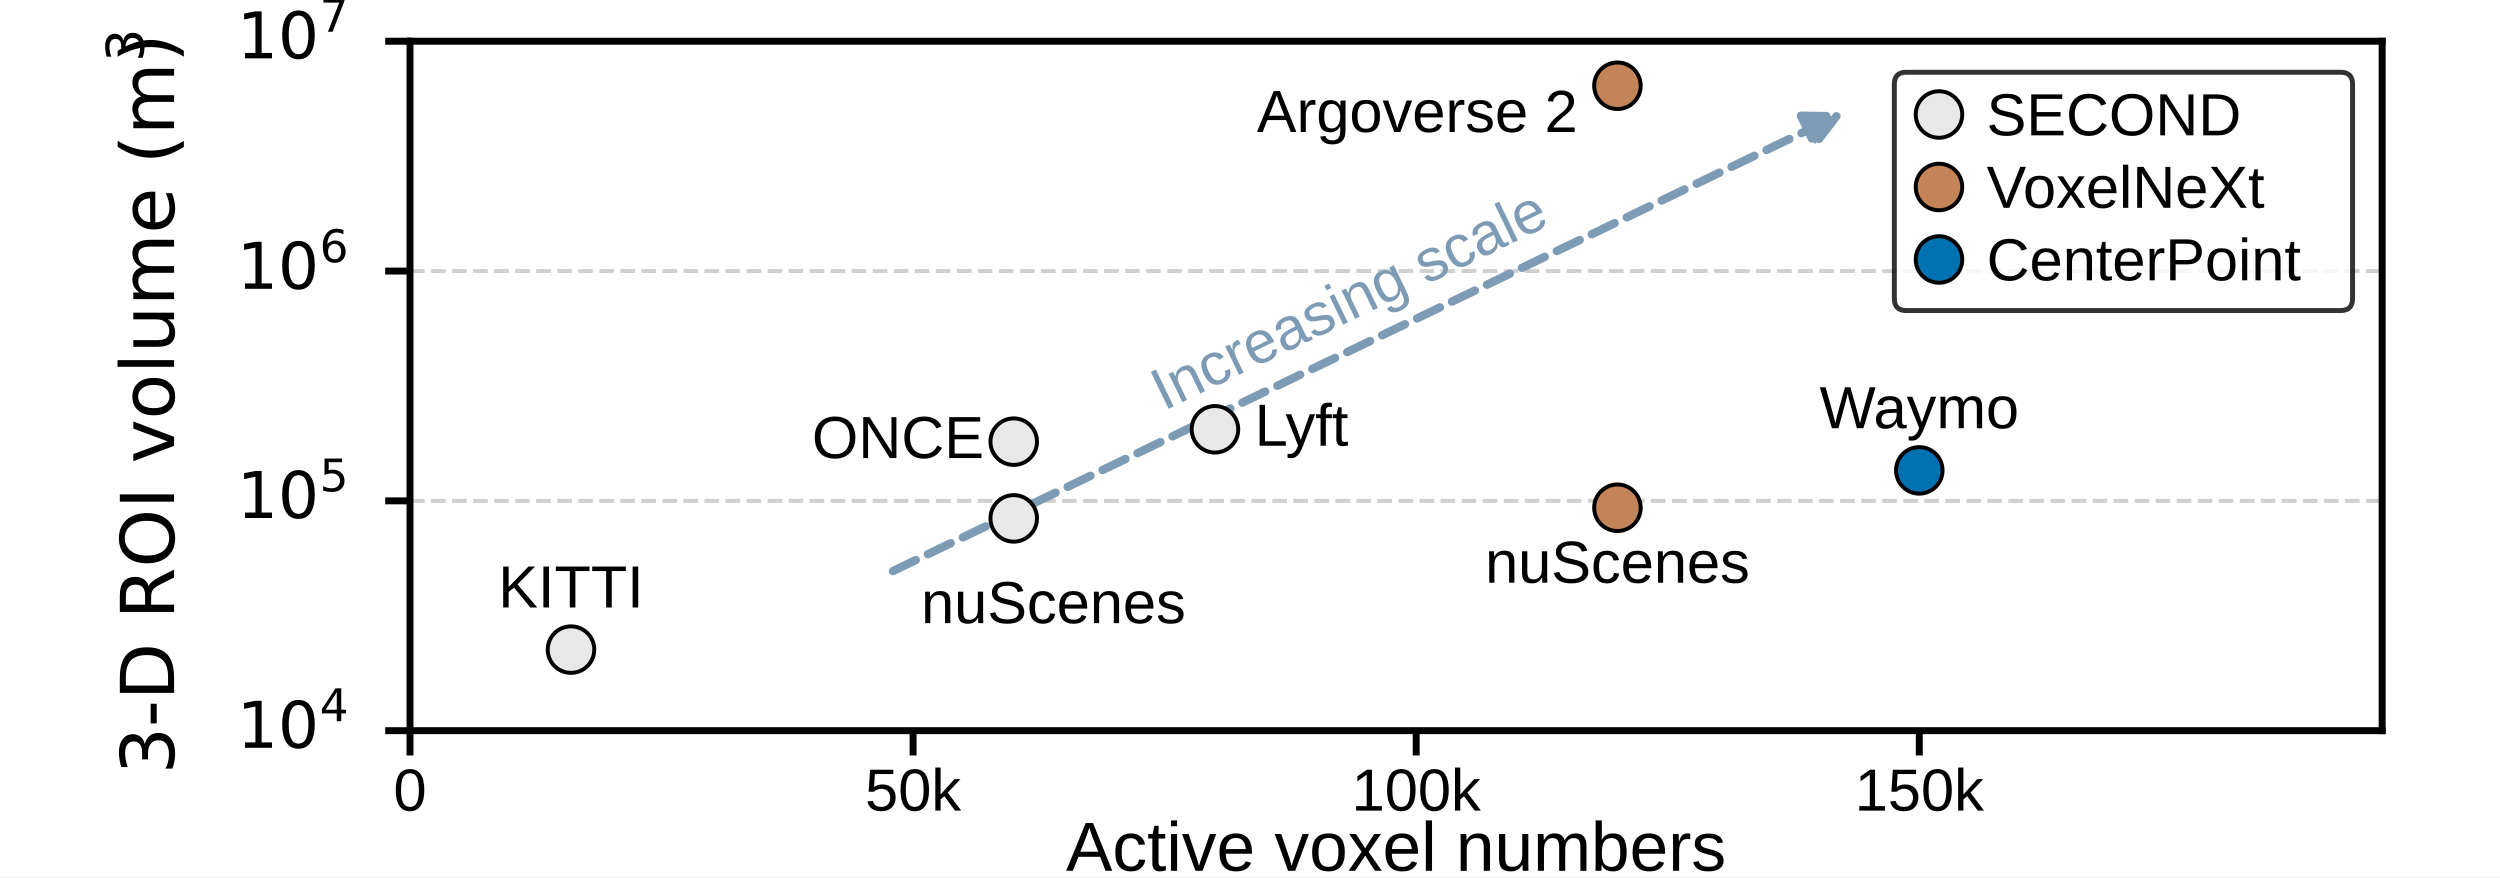
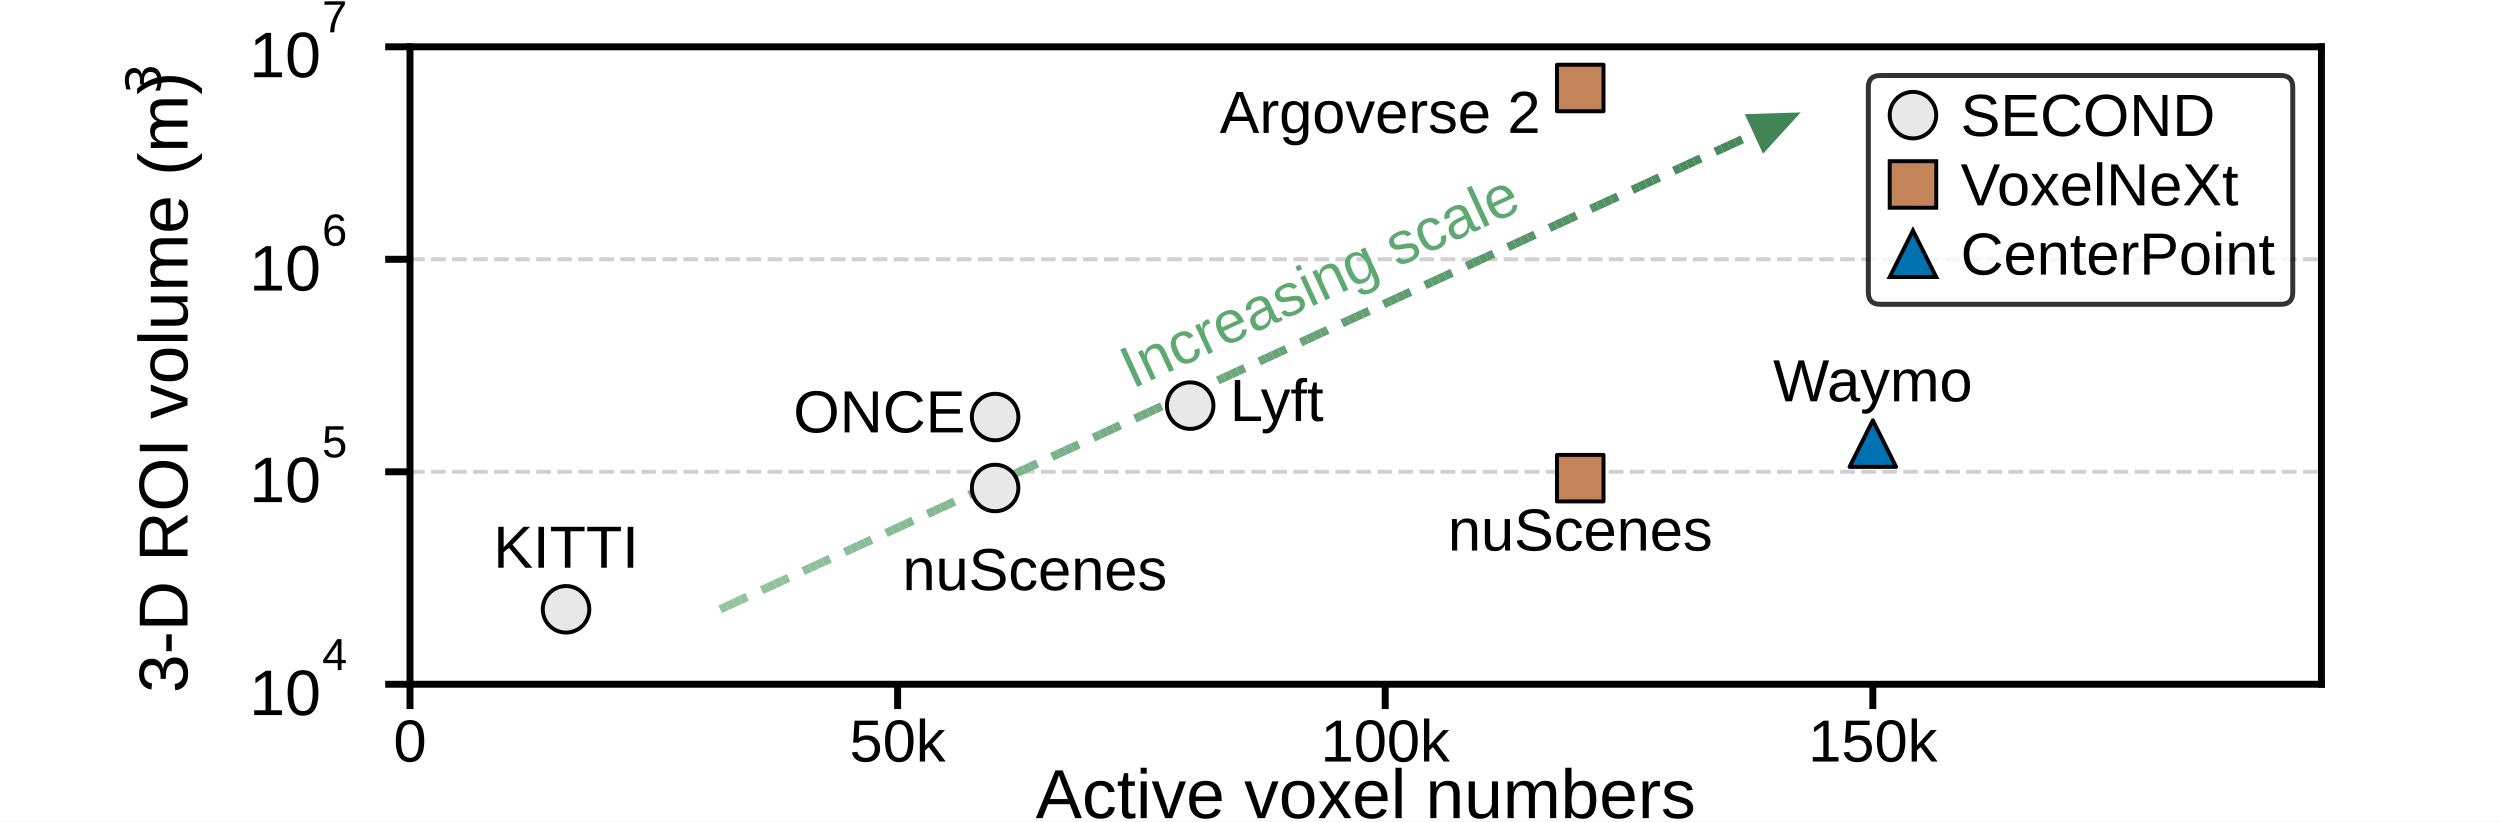
- <svg xmlns="http://www.w3.org/2000/svg" xmlns:xlink="http://www.w3.org/1999/xlink" width="252pt" height="88.416pt" viewBox="0 0 252 88.416" version="1.1">
+ <svg xmlns="http://www.w3.org/2000/svg" xmlns:xlink="http://www.w3.org/1999/xlink" width="252pt" height="82.8pt" viewBox="0 0 252 82.8" version="1.1">
  <defs>
    <style type="text/css">*{stroke-linejoin: round; stroke-linecap: butt}</style>
  </defs>
  <g id="figure_1">
    <g id="patch_1">
-       <path d="M 0 88.416  L 252 88.416  L 252 0  L 0 0  z " style="fill: #ffffff" />
+       <path d="M 0 82.8  L 252 82.8  L 252 0  L 0 0  z " style="fill: #ffffff" />
    </g>
    <g id="axes_1">
      <g id="patch_2">
-         <path d="M 41.328 73.651  L 240.12 73.651  L 240.12 4.156  L 41.328 4.156  z " style="fill: #ffffff" />
+         <path d="M 41.328 68.972  L 234 68.972  L 234 4.72  L 41.328 4.72  z " style="fill: #ffffff" />
      </g>
      <g id="matplotlib.axis_1">
        <g id="xtick_1">
          <g id="line2d_1">
            <defs>
-               <path id="m7e3ce331c2" d="M 0 0  L 0 2.5  " style="stroke: #000000; stroke-width: 0.7" />
+               <path id="md76d620e0d" d="M 0 0  L 0 2.5  " style="stroke: #000000; stroke-width: 0.7" />
            </defs>
            <g>
-               <use xlink:href="#m7e3ce331c2" x="41.328" y="73.651" style="stroke: #000000; stroke-width: 0.7" />
+               <use xlink:href="#md76d620e0d" x="41.328" y="68.972" style="stroke: #000000; stroke-width: 0.7" />
            </g>
          </g>
          <g id="text_1">
-             <text style="font: 6px 'Arial', 'Helvetica', 'DejaVu Sans', sans-serif; text-anchor: middle" x="41.328" y="81.71" transform="rotate(-0 41.328 81.70959)">0</text>
+             <text style="font: 6px 'Arial', 'Helvetica', 'DejaVu Sans', sans-serif; text-anchor: middle" x="41.328" y="76.767" transform="rotate(-0 41.328 76.76709)">0</text>
          </g>
        </g>
        <g id="xtick_2">
          <g id="line2d_2">
            <g>
-               <use xlink:href="#m7e3ce331c2" x="92.04" y="73.651" style="stroke: #000000; stroke-width: 0.7" />
+               <use xlink:href="#md76d620e0d" x="90.479" y="68.972" style="stroke: #000000; stroke-width: 0.7" />
            </g>
          </g>
          <g id="text_2">
-             <text style="font: 6px 'Arial', 'Helvetica', 'DejaVu Sans', sans-serif; text-anchor: middle" x="92.04" y="81.71" transform="rotate(-0 92.04024 81.70959)">50k</text>
+             <text style="font: 6px 'Arial', 'Helvetica', 'DejaVu Sans', sans-serif; text-anchor: middle" x="90.479" y="76.767" transform="rotate(-0 90.47902 76.76709)">50k</text>
          </g>
        </g>
        <g id="xtick_3">
          <g id="line2d_3">
            <g>
-               <use xlink:href="#m7e3ce331c2" x="142.752" y="73.651" style="stroke: #000000; stroke-width: 0.7" />
+               <use xlink:href="#md76d620e0d" x="139.63" y="68.972" style="stroke: #000000; stroke-width: 0.7" />
            </g>
          </g>
          <g id="text_3">
-             <text style="font: 6px 'Arial', 'Helvetica', 'DejaVu Sans', sans-serif; text-anchor: middle" x="142.752" y="81.71" transform="rotate(-0 142.7525 81.70959)">100k</text>
+             <text style="font: 6px 'Arial', 'Helvetica', 'DejaVu Sans', sans-serif; text-anchor: middle" x="139.63" y="76.767" transform="rotate(-0 139.63 76.76709)">100k</text>
          </g>
        </g>
        <g id="xtick_4">
          <g id="line2d_4">
            <g>
-               <use xlink:href="#m7e3ce331c2" x="193.465" y="73.651" style="stroke: #000000; stroke-width: 0.7" />
+               <use xlink:href="#md76d620e0d" x="188.781" y="68.972" style="stroke: #000000; stroke-width: 0.7" />
            </g>
          </g>
          <g id="text_4">
-             <text style="font: 6px 'Arial', 'Helvetica', 'DejaVu Sans', sans-serif; text-anchor: middle" x="193.465" y="81.71" transform="rotate(-0 193.4647 81.70959)">150k</text>
+             <text style="font: 6px 'Arial', 'Helvetica', 'DejaVu Sans', sans-serif; text-anchor: middle" x="188.781" y="76.767" transform="rotate(-0 188.7811 76.76709)">150k</text>
          </g>
        </g>
        <g id="text_5">
-           <text style="font: 7px 'Arial', 'Helvetica', 'DejaVu Sans', sans-serif; text-anchor: middle" x="140.724" y="87.776" transform="rotate(-0 140.724 87.77631)">Active voxel numbers</text>
+           <text style="font: 7px 'Arial', 'Helvetica', 'DejaVu Sans', sans-serif; text-anchor: middle" x="137.664" y="82.47" transform="rotate(-0 137.664 82.47006)">Active voxel numbers</text>
        </g>
      </g>
      <g id="matplotlib.axis_2">
        <g id="ytick_1">
          <g id="line2d_5">
-             <path d="M 41.328 73.651  L 240.12 73.651  " clip-path="url(#p920e48d91f)" style="fill: none; stroke-dasharray: 1.48,0.64; stroke-dashoffset: 0; stroke: #d0d0d0; stroke-width: 0.4" />
+             <path d="M 41.328 68.972  L 234 68.972  " clip-path="url(#pfaf5329a5a)" style="fill: none; stroke-dasharray: 1.48,0.64; stroke-dashoffset: 0; stroke: #d0d0d0; stroke-width: 0.4" />
          </g>
          <g id="line2d_6">
            <defs>
-               <path id="m66a79e9155" d="M 0 0  L -2.5 0  " style="stroke: #000000; stroke-width: 0.7" />
+               <path id="mfd0d917843" d="M 0 0  L -2.5 0  " style="stroke: #000000; stroke-width: 0.7" />
            </defs>
            <g>
-               <use xlink:href="#m66a79e9155" x="41.328" y="73.651" style="stroke: #000000; stroke-width: 0.7" />
+               <use xlink:href="#mfd0d917843" x="41.328" y="68.972" style="stroke: #000000; stroke-width: 0.7" />
            </g>
          </g>
          <g id="text_6">
-             <g transform="translate(23.888 76.12002)">
+             <g transform="translate(25.123 72.29146)">
              <text>
-                 <tspan style="font: 6.5px 'DejaVu Sans'" x="0 4.135" y="-0.744">10</tspan>
-                 <tspan style="font: 4.55px 'DejaVu Sans'" x="8.338" y="-3.423">4</tspan>
+                 <tspan style="font: 6.5px 'Arial'" x="0 3.615" y="-0.211">10</tspan>
+                 <tspan style="font: 4.55px 'Arial'" x="7.343" y="-4.741">4</tspan>
              </text>
            </g>
          </g>
        </g>
        <g id="ytick_2">
          <g id="line2d_7">
-             <path d="M 41.328 50.486  L 240.12 50.486  " clip-path="url(#p920e48d91f)" style="fill: none; stroke-dasharray: 1.48,0.64; stroke-dashoffset: 0; stroke: #d0d0d0; stroke-width: 0.4" />
+             <path d="M 41.328 47.555  L 234 47.555  " clip-path="url(#pfaf5329a5a)" style="fill: none; stroke-dasharray: 1.48,0.64; stroke-dashoffset: 0; stroke: #d0d0d0; stroke-width: 0.4" />
          </g>
          <g id="line2d_8">
            <g>
-               <use xlink:href="#m66a79e9155" x="41.328" y="50.486" style="stroke: #000000; stroke-width: 0.7" />
+               <use xlink:href="#mfd0d917843" x="41.328" y="47.555" style="stroke: #000000; stroke-width: 0.7" />
            </g>
          </g>
          <g id="text_7">
-             <g transform="translate(23.888 52.95503)">
+             <g transform="translate(25.123 50.87386)">
              <text>
-                 <tspan style="font: 6.5px 'DejaVu Sans'" x="0 4.135" y="-0.744">10</tspan>
-                 <tspan style="font: 4.55px 'DejaVu Sans'" x="8.338" y="-3.423">5</tspan>
+                 <tspan style="font: 6.5px 'Arial'" x="0 3.615" y="-0.254">10</tspan>
+                 <tspan style="font: 4.55px 'Arial'" x="7.343" y="-4.784">5</tspan>
              </text>
            </g>
          </g>
        </g>
        <g id="ytick_3">
          <g id="line2d_9">
-             <path d="M 41.328 27.321  L 240.12 27.321  " clip-path="url(#p920e48d91f)" style="fill: none; stroke-dasharray: 1.48,0.64; stroke-dashoffset: 0; stroke: #d0d0d0; stroke-width: 0.4" />
+             <path d="M 41.328 26.137  L 234 26.137  " clip-path="url(#pfaf5329a5a)" style="fill: none; stroke-dasharray: 1.48,0.64; stroke-dashoffset: 0; stroke: #d0d0d0; stroke-width: 0.4" />
          </g>
          <g id="line2d_10">
            <g>
-               <use xlink:href="#m66a79e9155" x="41.328" y="27.321" style="stroke: #000000; stroke-width: 0.7" />
+               <use xlink:href="#mfd0d917843" x="41.328" y="26.137" style="stroke: #000000; stroke-width: 0.7" />
            </g>
          </g>
          <g id="text_8">
-             <g transform="translate(23.888 29.79004)">
+             <g transform="translate(25.123 29.48876)">
              <text>
-                 <tspan style="font: 6.5px 'DejaVu Sans'" x="0 4.135" y="-0.678">10</tspan>
-                 <tspan style="font: 4.55px 'DejaVu Sans'" x="8.338" y="-3.358">6</tspan>
+                 <tspan style="font: 6.5px 'Arial'" x="0 3.615" y="-0.2">10</tspan>
+                 <tspan style="font: 4.55px 'Arial'" x="7.343" y="-4.73">6</tspan>
              </text>
            </g>
          </g>
        </g>
        <g id="ytick_4">
          <g id="line2d_11">
-             <path d="M 41.328 4.156  L 240.12 4.156  " clip-path="url(#p920e48d91f)" style="fill: none; stroke-dasharray: 1.48,0.64; stroke-dashoffset: 0; stroke: #d0d0d0; stroke-width: 0.4" />
+             <path d="M 41.328 4.72  L 234 4.72  " clip-path="url(#pfaf5329a5a)" style="fill: none; stroke-dasharray: 1.48,0.64; stroke-dashoffset: 0; stroke: #d0d0d0; stroke-width: 0.4" />
          </g>
          <g id="line2d_12">
            <g>
-               <use xlink:href="#m66a79e9155" x="41.328" y="4.156" style="stroke: #000000; stroke-width: 0.7" />
+               <use xlink:href="#mfd0d917843" x="41.328" y="4.72" style="stroke: #000000; stroke-width: 0.7" />
            </g>
          </g>
          <g id="text_9">
-             <g transform="translate(23.888 6.625044)">
+             <g transform="translate(25.123 8.038663)">
              <text>
-                 <tspan style="font: 6.5px 'DejaVu Sans'" x="0 4.135" y="-0.744">10</tspan>
-                 <tspan style="font: 4.55px 'DejaVu Sans'" x="8.338" y="-3.423">7</tspan>
+                 <tspan style="font: 6.5px 'Arial'" x="0 3.615" y="-0.254">10</tspan>
+                 <tspan style="font: 4.55px 'Arial'" x="7.343" y="-4.784">7</tspan>
              </text>
            </g>
          </g>
        </g>
        <g id="text_10">
-           <g transform="translate(18.32823 78.05304) rotate(-90)">
+           <g transform="translate(19.583 69.851) rotate(-90)">
            <text>
-               <tspan style="font: 7.5px 'DejaVu Sans'" x="0 4.772 7.478 13.253 15.637 20.848 26.752 28.964 31.348 35.786 40.375 42.458 47.212 54.518 59.132 61.516 64.442 75.384" y="-0.781">3-D ROI volume (m)</tspan>
-               <tspan style="font: 5.25px 'DejaVu Sans'" x="71.825" y="-3.844">3</tspan>
+               <tspan style="font: 7px 'Arial'" x="0 3.893 6.224 11.279 13.224 18.279 23.724 25.669 27.614 31.114 35.007 36.562 40.455 46.286 50.179 52.124 54.455 63.662" y="-0.678">3-D ROI volume (m)</tspan>
+               <tspan style="font: 4.9px 'DejaVu Sans'" x="60.353" y="-3.358">3</tspan>
            </text>
          </g>
        </g>
      </g>
+       <g id="LineCollection_1">
+         <path d="M 72.593 61.418  L 73.274 61.105  " style="fill: none; stroke: #94c5a2; stroke-width: 0.85" />
+         <path d="M 73.274 61.105  L 73.956 60.791  " style="fill: none; stroke: #94c5a1; stroke-width: 0.85" />
+         <path d="M 73.956 60.791  L 74.637 60.478  " style="fill: none; stroke: #93c5a1; stroke-width: 0.85" />
+         <path d="M 74.637 60.478  L 75.319 60.165  " style="fill: none; stroke: #93c4a0; stroke-width: 0.85" />
+         <path d="M 76.772 59.496  L 77.454 59.183  " style="fill: none; stroke: #91c39f; stroke-width: 0.85" />
+         <path d="M 77.454 59.183  L 78.135 58.869  " style="fill: none; stroke: #91c29e; stroke-width: 0.85" />
+         <path d="M 78.135 58.869  L 78.816 58.556  " style="fill: none; stroke: #90c29e; stroke-width: 0.85" />
+         <path d="M 78.816 58.556  L 79.498 58.243  " style="fill: none; stroke: #90c29d; stroke-width: 0.85" />
+         <path d="M 80.952 57.574  L 81.633 57.261  " style="fill: none; stroke: #8ec09c; stroke-width: 0.85" />
+         <path d="M 81.633 57.261  L 82.314 56.948  " style="fill: none; stroke: #8ec09b; stroke-width: 0.85" />
+         <path d="M 82.314 56.948  L 82.996 56.634  " style="fill: none; stroke: #8dc09b; stroke-width: 0.85" />
+         <path d="M 82.996 56.634  L 83.677 56.321  " style="fill: none; stroke: #8dbf9a; stroke-width: 0.85" />
+         <path d="M 85.131 55.652  L 85.812 55.339  " style="fill: none; stroke: #8bbe99; stroke-width: 0.85" />
+         <path d="M 85.812 55.339  L 86.494 55.026  " style="fill: none; stroke: #8abe98; stroke-width: 0.85" />
+         <path d="M 86.494 55.026  L 87.175 54.712  " style="fill: none; stroke: #8abd98; stroke-width: 0.85" />
+         <path d="M 87.175 54.712  L 87.856 54.399  " style="fill: none; stroke: #89bd98; stroke-width: 0.85" />
+         <path d="M 89.31 53.731  L 89.992 53.417  " style="fill: none; stroke: #88bb96; stroke-width: 0.85" />
+         <path d="M 89.992 53.417  L 90.673 53.104  " style="fill: none; stroke: #87bb96; stroke-width: 0.85" />
+         <path d="M 90.673 53.104  L 91.354 52.791  " style="fill: none; stroke: #87bb95; stroke-width: 0.85" />
+         <path d="M 91.354 52.791  L 92.036 52.477  " style="fill: none; stroke: #86ba95; stroke-width: 0.85" />
+         <path d="M 93.489 51.809  L 94.171 51.496  " style="fill: none; stroke: #84b993; stroke-width: 0.85" />
+         <path d="M 94.171 51.496  L 94.852 51.182  " style="fill: none; stroke: #84b993; stroke-width: 0.85" />
+         <path d="M 94.852 51.182  L 95.534 50.869  " style="fill: none; stroke: #83b892; stroke-width: 0.85" />
+         <path d="M 95.534 50.869  L 96.215 50.556  " style="fill: none; stroke: #83b892; stroke-width: 0.85" />
+         <path d="M 97.669 49.887  L 98.35 49.574  " style="fill: none; stroke: #81b690; stroke-width: 0.85" />
+         <path d="M 98.35 49.574  L 99.032 49.26  " style="fill: none; stroke: #81b690; stroke-width: 0.85" />
+         <path d="M 99.032 49.26  L 99.713 48.947  " style="fill: none; stroke: #80b68f; stroke-width: 0.85" />
+         <path d="M 99.713 48.947  L 100.394 48.634  " style="fill: none; stroke: #80b58f; stroke-width: 0.85" />
+         <path d="M 101.848 47.965  L 102.529 47.652  " style="fill: none; stroke: #7eb48d; stroke-width: 0.85" />
+         <path d="M 102.529 47.652  L 103.211 47.339  " style="fill: none; stroke: #7eb48d; stroke-width: 0.85" />
+         <path d="M 103.211 47.339  L 103.892 47.025  " style="fill: none; stroke: #7db38c; stroke-width: 0.85" />
+         <path d="M 103.892 47.025  L 104.574 46.712  " style="fill: none; stroke: #7cb38c; stroke-width: 0.85" />
+         <path d="M 106.027 46.043  L 106.709 45.73  " style="fill: none; stroke: #7bb28a; stroke-width: 0.85" />
+         <path d="M 106.709 45.73  L 107.39 45.417  " style="fill: none; stroke: #7ab18a; stroke-width: 0.85" />
+         <path d="M 107.39 45.417  L 108.072 45.103  " style="fill: none; stroke: #7ab189; stroke-width: 0.85" />
+         <path d="M 108.072 45.103  L 108.753 44.79  " style="fill: none; stroke: #79b089; stroke-width: 0.85" />
+         <path d="M 110.207 44.122  L 110.888 43.808  " style="fill: none; stroke: #78af88; stroke-width: 0.85" />
+         <path d="M 110.888 43.808  L 111.57 43.495  " style="fill: none; stroke: #77af87; stroke-width: 0.85" />
+         <path d="M 111.57 43.495  L 112.251 43.182  " style="fill: none; stroke: #77ae87; stroke-width: 0.85" />
+         <path d="M 112.251 43.182  L 112.932 42.868  " style="fill: none; stroke: #76ae86; stroke-width: 0.85" />
+         <path d="M 114.386 42.2  L 115.067 41.886  " style="fill: none; stroke: #74ad85; stroke-width: 0.85" />
+         <path d="M 115.067 41.886  L 115.749 41.573  " style="fill: none; stroke: #74ac84; stroke-width: 0.85" />
+         <path d="M 115.749 41.573  L 116.43 41.26  " style="fill: none; stroke: #73ac84; stroke-width: 0.85" />
+         <path d="M 116.43 41.26  L 117.112 40.946  " style="fill: none; stroke: #73ab83; stroke-width: 0.85" />
+         <path d="M 118.565 40.278  L 119.247 39.965  " style="fill: none; stroke: #71aa82; stroke-width: 0.85" />
+         <path d="M 119.247 39.965  L 119.928 39.651  " style="fill: none; stroke: #71aa81; stroke-width: 0.85" />
+         <path d="M 119.928 39.651  L 120.61 39.338  " style="fill: none; stroke: #70a981; stroke-width: 0.85" />
+         <path d="M 120.61 39.338  L 121.291 39.025  " style="fill: none; stroke: #70a980; stroke-width: 0.85" />
+         <path d="M 122.745 38.356  L 123.426 38.043  " style="fill: none; stroke: #6ea87f; stroke-width: 0.85" />
+         <path d="M 123.426 38.043  L 124.107 37.73  " style="fill: none; stroke: #6da77e; stroke-width: 0.85" />
+         <path d="M 124.107 37.73  L 124.789 37.416  " style="fill: none; stroke: #6da77e; stroke-width: 0.85" />
+         <path d="M 124.789 37.416  L 125.47 37.103  " style="fill: none; stroke: #6ca67d; stroke-width: 0.85" />
+         <path d="M 126.924 36.434  L 127.605 36.121  " style="fill: none; stroke: #6ba57c; stroke-width: 0.85" />
+         <path d="M 127.605 36.121  L 128.287 35.808  " style="fill: none; stroke: #6aa57b; stroke-width: 0.85" />
+         <path d="M 128.287 35.808  L 128.968 35.494  " style="fill: none; stroke: #6aa47b; stroke-width: 0.85" />
+         <path d="M 128.968 35.494  L 129.65 35.181  " style="fill: none; stroke: #69a47a; stroke-width: 0.85" />
+         <path d="M 131.103 34.513  L 131.785 34.199  " style="fill: none; stroke: #68a379; stroke-width: 0.85" />
+         <path d="M 131.785 34.199  L 132.466 33.886  " style="fill: none; stroke: #67a278; stroke-width: 0.85" />
+         <path d="M 132.466 33.886  L 133.147 33.573  " style="fill: none; stroke: #67a278; stroke-width: 0.85" />
+         <path d="M 133.147 33.573  L 133.829 33.259  " style="fill: none; stroke: #66a178; stroke-width: 0.85" />
+         <path d="M 135.283 32.591  L 135.964 32.277  " style="fill: none; stroke: #64a076; stroke-width: 0.85" />
+         <path d="M 135.964 32.277  L 136.645 31.964  " style="fill: none; stroke: #64a076; stroke-width: 0.85" />
+         <path d="M 136.645 31.964  L 137.327 31.651  " style="fill: none; stroke: #639f75; stroke-width: 0.85" />
+         <path d="M 137.327 31.651  L 138.008 31.337  " style="fill: none; stroke: #639f75; stroke-width: 0.85" />
+         <path d="M 139.462 30.669  L 140.143 30.356  " style="fill: none; stroke: #619e73; stroke-width: 0.85" />
+         <path d="M 140.143 30.356  L 140.825 30.042  " style="fill: none; stroke: #619d73; stroke-width: 0.85" />
+         <path d="M 140.825 30.042  L 141.506 29.729  " style="fill: none; stroke: #609d72; stroke-width: 0.85" />
+         <path d="M 141.506 29.729  L 142.188 29.416  " style="fill: none; stroke: #609c72; stroke-width: 0.85" />
+         <path d="M 143.641 28.747  L 144.323 28.434  " style="fill: none; stroke: #5e9b70; stroke-width: 0.85" />
+         <path d="M 144.323 28.434  L 145.004 28.12  " style="fill: none; stroke: #5d9b70; stroke-width: 0.85" />
+         <path d="M 145.004 28.12  L 145.685 27.807  " style="fill: none; stroke: #5d9a6f; stroke-width: 0.85" />
+         <path d="M 145.685 27.807  L 146.367 27.494  " style="fill: none; stroke: #5c9a6f; stroke-width: 0.85" />
+         <path d="M 147.82 26.825  L 148.502 26.512  " style="fill: none; stroke: #5b996d; stroke-width: 0.85" />
+         <path d="M 148.502 26.512  L 149.183 26.199  " style="fill: none; stroke: #5a986d; stroke-width: 0.85" />
+         <path d="M 149.183 26.199  L 149.865 25.885  " style="fill: none; stroke: #5a986c; stroke-width: 0.85" />
+         <path d="M 149.865 25.885  L 150.546 25.572  " style="fill: none; stroke: #59976c; stroke-width: 0.85" />
+         <path d="M 152 24.904  L 152.681 24.59  " style="fill: none; stroke: #58966a; stroke-width: 0.85" />
+         <path d="M 152.681 24.59  L 153.363 24.277  " style="fill: none; stroke: #57966a; stroke-width: 0.85" />
+         <path d="M 153.363 24.277  L 154.044 23.964  " style="fill: none; stroke: #579569; stroke-width: 0.85" />
+         <path d="M 154.044 23.964  L 154.725 23.65  " style="fill: none; stroke: #569569; stroke-width: 0.85" />
+         <path d="M 156.179 22.982  L 156.861 22.668  " style="fill: none; stroke: #549468; stroke-width: 0.85" />
+         <path d="M 156.861 22.668  L 157.542 22.355  " style="fill: none; stroke: #549367; stroke-width: 0.85" />
+         <path d="M 157.542 22.355  L 158.223 22.042  " style="fill: none; stroke: #539367; stroke-width: 0.85" />
+         <path d="M 158.223 22.042  L 158.905 21.728  " style="fill: none; stroke: #539366; stroke-width: 0.85" />
+         <path d="M 160.358 21.06  L 161.04 20.747  " style="fill: none; stroke: #519165; stroke-width: 0.85" />
+         <path d="M 161.04 20.747  L 161.721 20.433  " style="fill: none; stroke: #519164; stroke-width: 0.85" />
+         <path d="M 161.721 20.433  L 162.403 20.12  " style="fill: none; stroke: #509064; stroke-width: 0.85" />
+         <path d="M 162.403 20.12  L 163.084 19.807  " style="fill: none; stroke: #509063; stroke-width: 0.85" />
+         <path d="M 164.538 19.138  L 165.219 18.825  " style="fill: none; stroke: #4e8f62; stroke-width: 0.85" />
+         <path d="M 165.219 18.825  L 165.901 18.511  " style="fill: none; stroke: #4d8e61; stroke-width: 0.85" />
+         <path d="M 165.901 18.511  L 166.582 18.198  " style="fill: none; stroke: #4d8e61; stroke-width: 0.85" />
+         <path d="M 166.582 18.198  L 167.263 17.885  " style="fill: none; stroke: #4c8e60; stroke-width: 0.85" />
+         <path d="M 168.717 17.216  L 169.398 16.903  " style="fill: none; stroke: #4b8c5f; stroke-width: 0.85" />
+         <path d="M 169.398 16.903  L 170.08 16.59  " style="fill: none; stroke: #4a8c5e; stroke-width: 0.85" />
+         <path d="M 170.08 16.59  L 170.761 16.276  " style="fill: none; stroke: #4a8b5e; stroke-width: 0.85" />
+         <path d="M 170.761 16.276  L 171.443 15.963  " style="fill: none; stroke: #498b5d; stroke-width: 0.85" />
+         <path d="M 172.896 15.294  L 173.578 14.981  " style="fill: none; stroke: #488a5c; stroke-width: 0.85" />
+         <path d="M 173.578 14.981  L 174.259 14.668  " style="fill: none; stroke: #47895b; stroke-width: 0.85" />
+         <path d="M 174.259 14.668  L 174.941 14.354  " style="fill: none; stroke: #47895b; stroke-width: 0.85" />
+         <path d="M 174.941 14.354  L 175.622 14.041  " style="fill: none; stroke: #46895a; stroke-width: 0.85" />
+       </g>
+       <g id="text_11">
+         <text style="fill: #5ea872; font: 6px 'Arial', 'Helvetica', 'DejaVu Sans', sans-serif; text-anchor: middle" x="133.843" y="30.167" transform="rotate(-24.69481 133.8426 30.1666)">Increasing scale</text>
+       </g>
      <g id="patch_3">
-         <path d="M 90.012 57.562  Q 137.99 34.434 185.112 11.719  " style="fill: none; stroke-dasharray: 2.55,1.36; stroke-dashoffset: 0; stroke: #7e9bb5; stroke-width: 0.85; stroke-linecap: round" />
-         <path d="M 181.535 11.667  L 185.112 11.719  L 182.924 14.55  z " style="fill: #7e9bb5; stroke-dasharray: 2.55,1.36; stroke-dashoffset: 0; stroke: #7e9bb5; stroke-width: 0.85; stroke-linecap: round" />
-       </g>
-       <g id="text_11">
-         <text style="fill: #7e9bb5; font: 6px 'Arial', 'Helvetica', 'DejaVu Sans', sans-serif; text-anchor: middle" x="136.833" y="32.034" transform="rotate(-25.73612 136.833 32.03408)">Increasing scale</text>
+         <path d="M 41.328 68.972  L 41.328 4.72  " style="fill: none; stroke: #000000; stroke-width: 0.7; stroke-linejoin: miter; stroke-linecap: square" />
      </g>
      <g id="patch_4">
-         <path d="M 41.328 73.651  L 41.328 4.156  " style="fill: none; stroke: #000000; stroke-width: 0.7; stroke-linejoin: miter; stroke-linecap: square" />
+         <path d="M 234 68.972  L 234 4.72  " style="fill: none; stroke: #000000; stroke-width: 0.7; stroke-linejoin: miter; stroke-linecap: square" />
      </g>
      <g id="patch_5">
-         <path d="M 240.12 73.651  L 240.12 4.156  " style="fill: none; stroke: #000000; stroke-width: 0.7; stroke-linejoin: miter; stroke-linecap: square" />
+         <path d="M 41.328 68.972  L 234 68.972  " style="fill: none; stroke: #000000; stroke-width: 0.7; stroke-linejoin: miter; stroke-linecap: square" />
      </g>
      <g id="patch_6">
-         <path d="M 41.328 73.651  L 240.12 73.651  " style="fill: none; stroke: #000000; stroke-width: 0.7; stroke-linejoin: miter; stroke-linecap: square" />
-       </g>
-       <g id="patch_7">
-         <path d="M 41.328 4.156  L 240.12 4.156  " style="fill: none; stroke: #000000; stroke-width: 0.7; stroke-linejoin: miter; stroke-linecap: square" />
+         <path d="M 41.328 4.72  L 234 4.72  " style="fill: none; stroke: #000000; stroke-width: 0.7; stroke-linejoin: miter; stroke-linecap: square" />
      </g>
      <g id="PathCollection_1">
        <defs>
-           <path id="m00661c8ecf" d="M 0 2.345  C 0.622 2.345 1.219 2.098 1.658 1.658  C 2.098 1.219 2.345 0.622 2.345 0  C 2.345 -0.622 2.098 -1.219 1.658 -1.658  C 1.219 -2.098 0.622 -2.345 0 -2.345  C -0.622 -2.345 -1.219 -2.098 -1.658 -1.658  C -2.098 -1.219 -2.345 -0.622 -2.345 0  C -2.345 0.622 -2.098 1.219 -1.658 1.658  C -1.219 2.098 -0.622 2.345 0 2.345  z " style="stroke: #000000; stroke-width: 0.4" />
+           <path id="mba5a24c041" d="M 0 2.345  C 0.622 2.345 1.219 2.098 1.658 1.658  C 2.098 1.219 2.345 0.622 2.345 0  C 2.345 -0.622 2.098 -1.219 1.658 -1.658  C 1.219 -2.098 0.622 -2.345 0 -2.345  C -0.622 -2.345 -1.219 -2.098 -1.658 -1.658  C -2.098 -1.219 -2.345 -0.622 -2.345 0  C -2.345 0.622 -2.098 1.219 -1.658 1.658  C -1.219 2.098 -0.622 2.345 0 2.345  z " style="stroke: #000000; stroke-width: 0.4" />
        </defs>
-         <g clip-path="url(#p920e48d91f)">
-           <use xlink:href="#m00661c8ecf" x="57.556" y="65.48" style="fill: #e8e8e8; stroke: #000000; stroke-width: 0.4" />
+         <g clip-path="url(#pfaf5329a5a)">
+           <use xlink:href="#mba5a24c041" x="57.056" y="61.418" style="fill: #e8e8e8; stroke: #000000; stroke-width: 0.4" />
        </g>
      </g>
      <g id="PathCollection_2">
-         <g clip-path="url(#p920e48d91f)">
-           <use xlink:href="#m00661c8ecf" x="102.183" y="44.519" style="fill: #e8e8e8; stroke: #000000; stroke-width: 0.4" />
+         <g clip-path="url(#pfaf5329a5a)">
+           <use xlink:href="#mba5a24c041" x="100.309" y="42.038" style="fill: #e8e8e8; stroke: #000000; stroke-width: 0.4" />
        </g>
      </g>
      <g id="PathCollection_3">
-         <g clip-path="url(#p920e48d91f)">
-           <use xlink:href="#m00661c8ecf" x="102.183" y="52.253" style="fill: #e8e8e8; stroke: #000000; stroke-width: 0.4" />
+         <g clip-path="url(#pfaf5329a5a)">
+           <use xlink:href="#mba5a24c041" x="100.309" y="49.189" style="fill: #e8e8e8; stroke: #000000; stroke-width: 0.4" />
        </g>
      </g>
      <g id="PathCollection_4">
-         <g clip-path="url(#p920e48d91f)">
-           <use xlink:href="#m00661c8ecf" x="122.468" y="43.274" style="fill: #e8e8e8; stroke: #000000; stroke-width: 0.4" />
+         <g clip-path="url(#pfaf5329a5a)">
+           <use xlink:href="#mba5a24c041" x="119.97" y="40.887" style="fill: #e8e8e8; stroke: #000000; stroke-width: 0.4" />
        </g>
      </g>
      <g id="PathCollection_5">
        <defs>
-           <path id="mded971fca8" d="M 0 2.345  C 0.622 2.345 1.219 2.098 1.658 1.658  C 2.098 1.219 2.345 0.622 2.345 0  C 2.345 -0.622 2.098 -1.219 1.658 -1.658  C 1.219 -2.098 0.622 -2.345 0 -2.345  C -0.622 -2.345 -1.219 -2.098 -1.658 -1.658  C -2.098 -1.219 -2.345 -0.622 -2.345 0  C -2.345 0.622 -2.098 1.219 -1.658 1.658  C -1.219 2.098 -0.622 2.345 0 2.345  z " style="stroke: #000000; stroke-width: 0.4" />
+           <path id="mcb80c2b3e4" d="M -2.345 2.345  L 2.345 2.345  L 2.345 -2.345  L -2.345 -2.345  z " style="stroke: #000000; stroke-width: 0.4" />
        </defs>
-         <g clip-path="url(#p920e48d91f)">
-           <use xlink:href="#mded971fca8" x="163.037" y="51.182" style="fill: #c4845a; stroke: #000000; stroke-width: 0.4" />
+         <g clip-path="url(#pfaf5329a5a)">
+           <use xlink:href="#mcb80c2b3e4" x="159.29" y="48.199" style="fill: #c4845a; stroke: #000000; stroke-width: 0.4" />
        </g>
      </g>
      <g id="PathCollection_6">
-         <g clip-path="url(#p920e48d91f)">
-           <use xlink:href="#mded971fca8" x="163.037" y="8.645" style="fill: #c4845a; stroke: #000000; stroke-width: 0.4" />
+         <g clip-path="url(#pfaf5329a5a)">
+           <use xlink:href="#mcb80c2b3e4" x="159.29" y="8.871" style="fill: #c4845a; stroke: #000000; stroke-width: 0.4" />
        </g>
      </g>
      <g id="PathCollection_7">
        <defs>
-           <path id="mf3cb6f090a" d="M 0 2.345  C 0.622 2.345 1.219 2.098 1.658 1.658  C 2.098 1.219 2.345 0.622 2.345 0  C 2.345 -0.622 2.098 -1.219 1.658 -1.658  C 1.219 -2.098 0.622 -2.345 0 -2.345  C -0.622 -2.345 -1.219 -2.098 -1.658 -1.658  C -2.098 -1.219 -2.345 -0.622 -2.345 0  C -2.345 0.622 -2.098 1.219 -1.658 1.658  C -1.219 2.098 -0.622 2.345 0 2.345  z " style="stroke: #000000; stroke-width: 0.4" />
+           <path id="m385286dde3" d="M 0 -2.345  L -2.345 2.345  L 2.345 2.345  z " style="stroke: #000000; stroke-width: 0.4" />
        </defs>
-         <g clip-path="url(#p920e48d91f)">
-           <use xlink:href="#mf3cb6f090a" x="193.465" y="47.413" style="fill: #0072b2; stroke: #000000; stroke-width: 0.4" />
-         </g>
+         <g clip-path="url(#pfaf5329a5a)">
+           <use xlink:href="#m385286dde3" x="188.781" y="44.714" style="fill: #0072b2; stroke: #000000; stroke-width: 0.4" />
+         </g>
+       </g>
+       <g id="patch_7">
+         <path d="M 181.515 11.331  L 175.872 11.505  L 177.71 15.502  z " style="fill: #418556" />
      </g>
      <g id="text_12">
-         <text style="font: 6px 'Arial', 'Helvetica', 'DejaVu Sans', sans-serif; text-anchor: middle" x="57.556" y="61.232" transform="rotate(-0 57.55592 61.2319)">KITTI</text>
+         <text style="font: 6px 'Arial', 'Helvetica', 'DejaVu Sans', sans-serif; text-anchor: middle" x="57.056" y="57.225" transform="rotate(-0 57.05633 57.22543)">KITTI</text>
      </g>
      <g id="text_13">
-         <text style="font: 6px 'Arial', 'Helvetica', 'DejaVu Sans', sans-serif; text-anchor: end" x="99.183" y="46.174" transform="rotate(-0 99.18269 46.17419)">ONCE</text>
+         <text style="font: 6px 'Arial', 'Helvetica', 'DejaVu Sans', sans-serif; text-anchor: end" x="97.309" y="43.589" transform="rotate(-0 97.30922 43.58903)">ONCE</text>
      </g>
      <g id="text_14">
-         <text style="font: 6px 'Arial', 'Helvetica', 'DejaVu Sans', sans-serif; text-anchor: middle" x="106.183" y="62.812" transform="rotate(-0 106.1827 62.81232)">nuScenes</text>
+         <text style="font: 6px 'Arial', 'Helvetica', 'DejaVu Sans', sans-serif; text-anchor: middle" x="104.309" y="59.484" transform="rotate(-0 104.3092 59.48387)">nuScenes</text>
      </g>
      <g id="text_15">
-         <text style="font: 6px 'Arial', 'Helvetica', 'DejaVu Sans', sans-serif; text-anchor: start" x="126.468" y="44.929" transform="rotate(-0 126.4676 44.92921)">Lyft</text>
+         <text style="font: 6px 'Arial', 'Helvetica', 'DejaVu Sans', sans-serif; text-anchor: start" x="123.97" y="42.439" transform="rotate(-0 123.9696 42.43936)">Lyft</text>
      </g>
      <g id="text_16">
-         <text style="font: 6px 'Arial', 'Helvetica', 'DejaVu Sans', sans-serif; text-anchor: middle" x="163.037" y="58.741" transform="rotate(-0 163.0374 58.741)">nuScenes</text>
+         <text style="font: 6px 'Arial', 'Helvetica', 'DejaVu Sans', sans-serif; text-anchor: middle" x="159.29" y="55.493" transform="rotate(-0 159.2904 55.49335)">nuScenes</text>
      </g>
      <g id="text_17">
-         <text style="font: 6px 'Arial', 'Helvetica', 'DejaVu Sans', sans-serif; text-anchor: end" x="159.037" y="13.301" transform="rotate(-0 159.0374 13.30102)">Argoverse 2</text>
+         <text style="font: 6px 'Arial', 'Helvetica', 'DejaVu Sans', sans-serif; text-anchor: end" x="155.29" y="13.396" transform="rotate(-0 155.2904 13.3956)">Argoverse 2</text>
      </g>
      <g id="text_18">
-         <text style="font: 6px 'Arial', 'Helvetica', 'DejaVu Sans', sans-serif; text-anchor: middle" x="193.465" y="43.165" transform="rotate(-0 193.4647 43.16496)">Waymo</text>
+         <text style="font: 6px 'Arial', 'Helvetica', 'DejaVu Sans', sans-serif; text-anchor: middle" x="188.781" y="40.451" transform="rotate(-0 188.7811 40.45101)">Waymo</text>
      </g>
      <g id="legend_1">
        <g id="patch_8">
-           <path d="M 192.15 31.303  L 235.938 31.303  Q 237.138 31.303 237.138 30.103  L 237.138 8.483  Q 237.138 7.283 235.938 7.283  L 192.15 7.283  Q 190.95 7.283 190.95 8.483  L 190.95 30.103  Q 190.95 31.303 192.15 31.303  z " style="fill: #ffffff; opacity: 0.8; stroke: #000000; stroke-width: 0.5; stroke-linejoin: miter" />
+           <path d="M 189.527 30.673  L 229.91 30.673  Q 231.11 30.673 231.11 29.473  L 231.11 8.811  Q 231.11 7.611 229.91 7.611  L 189.527 7.611  Q 188.327 7.611 188.327 8.811  L 188.327 29.473  Q 188.327 30.673 189.527 30.673  z " style="fill: #ffffff; opacity: 0.8; stroke: #000000; stroke-width: 0.5; stroke-linejoin: miter" />
        </g>
        <g id="line2d_13">
          <g>
-             <use xlink:href="#m00661c8ecf" x="195.45" y="11.542" style="fill: #e8e8e8; stroke: #000000; stroke-width: 0.4" />
+             <use xlink:href="#mba5a24c041" x="192.827" y="11.606" style="fill: #e8e8e8; stroke: #000000; stroke-width: 0.4" />
          </g>
        </g>
        <g id="text_19">
-           <text style="font: 6px 'Arial', 'Helvetica', 'DejaVu Sans', sans-serif; text-anchor: start" x="200.25" y="13.642" transform="rotate(-0 200.2503 13.64189)">SECOND</text>
+           <text style="font: 6px 'Arial', 'Helvetica', 'DejaVu Sans', sans-serif; text-anchor: start" x="197.627" y="13.706" transform="rotate(-0 197.6271 13.70566)">SECOND</text>
        </g>
        <g id="line2d_14">
+           <defs>
+             <path id="mdba2c6c83b" d="M -2.345 2.345  L 2.345 2.345  L 2.345 -2.345  L -2.345 -2.345  z " style="stroke: #000000; stroke-width: 0.4; stroke-linejoin: miter" />
+           </defs>
          <g>
-             <use xlink:href="#mded971fca8" x="195.45" y="18.849" style="fill: #c4845a; stroke: #000000; stroke-width: 0.4" />
+             <use xlink:href="#mdba2c6c83b" x="192.827" y="18.593" style="fill: #c4845a; stroke: #000000; stroke-width: 0.4; stroke-linejoin: miter" />
          </g>
        </g>
        <g id="text_20">
-           <text style="font: 6px 'Arial', 'Helvetica', 'DejaVu Sans', sans-serif; text-anchor: start" x="200.25" y="20.949" transform="rotate(-0 200.2503 20.94876)">VoxelNeXt</text>
+           <text style="font: 6px 'Arial', 'Helvetica', 'DejaVu Sans', sans-serif; text-anchor: start" x="197.627" y="20.693" transform="rotate(-0 197.6271 20.69285)">VoxelNeXt</text>
        </g>
        <g id="line2d_15">
+           <defs>
+             <path id="mbd69e2b5f0" d="M 0 -2.345  L -2.345 2.345  L 2.345 2.345  z " style="stroke: #000000; stroke-width: 0.4; stroke-linejoin: miter" />
+           </defs>
          <g>
-             <use xlink:href="#mf3cb6f090a" x="195.45" y="26.156" style="fill: #0072b2; stroke: #000000; stroke-width: 0.4" />
+             <use xlink:href="#mbd69e2b5f0" x="192.827" y="25.58" style="fill: #0072b2; stroke: #000000; stroke-width: 0.4; stroke-linejoin: miter" />
          </g>
        </g>
        <g id="text_21">
-           <text style="font: 6px 'Arial', 'Helvetica', 'DejaVu Sans', sans-serif; text-anchor: start" x="200.25" y="28.256" transform="rotate(-0 200.2503 28.25564)">CenterPoint</text>
+           <text style="font: 6px 'Arial', 'Helvetica', 'DejaVu Sans', sans-serif; text-anchor: start" x="197.627" y="27.68" transform="rotate(-0 197.6271 27.68004)">CenterPoint</text>
        </g>
      </g>
    </g>
  </g>
  <defs>
-     <clipPath id="p920e48d91f">
-       <rect x="41.328" y="4.156" width="198.792" height="69.495" />
+     <clipPath id="pfaf5329a5a">
+       <rect x="41.328" y="4.72" width="192.672" height="64.253" />
    </clipPath>
  </defs>
</svg>
